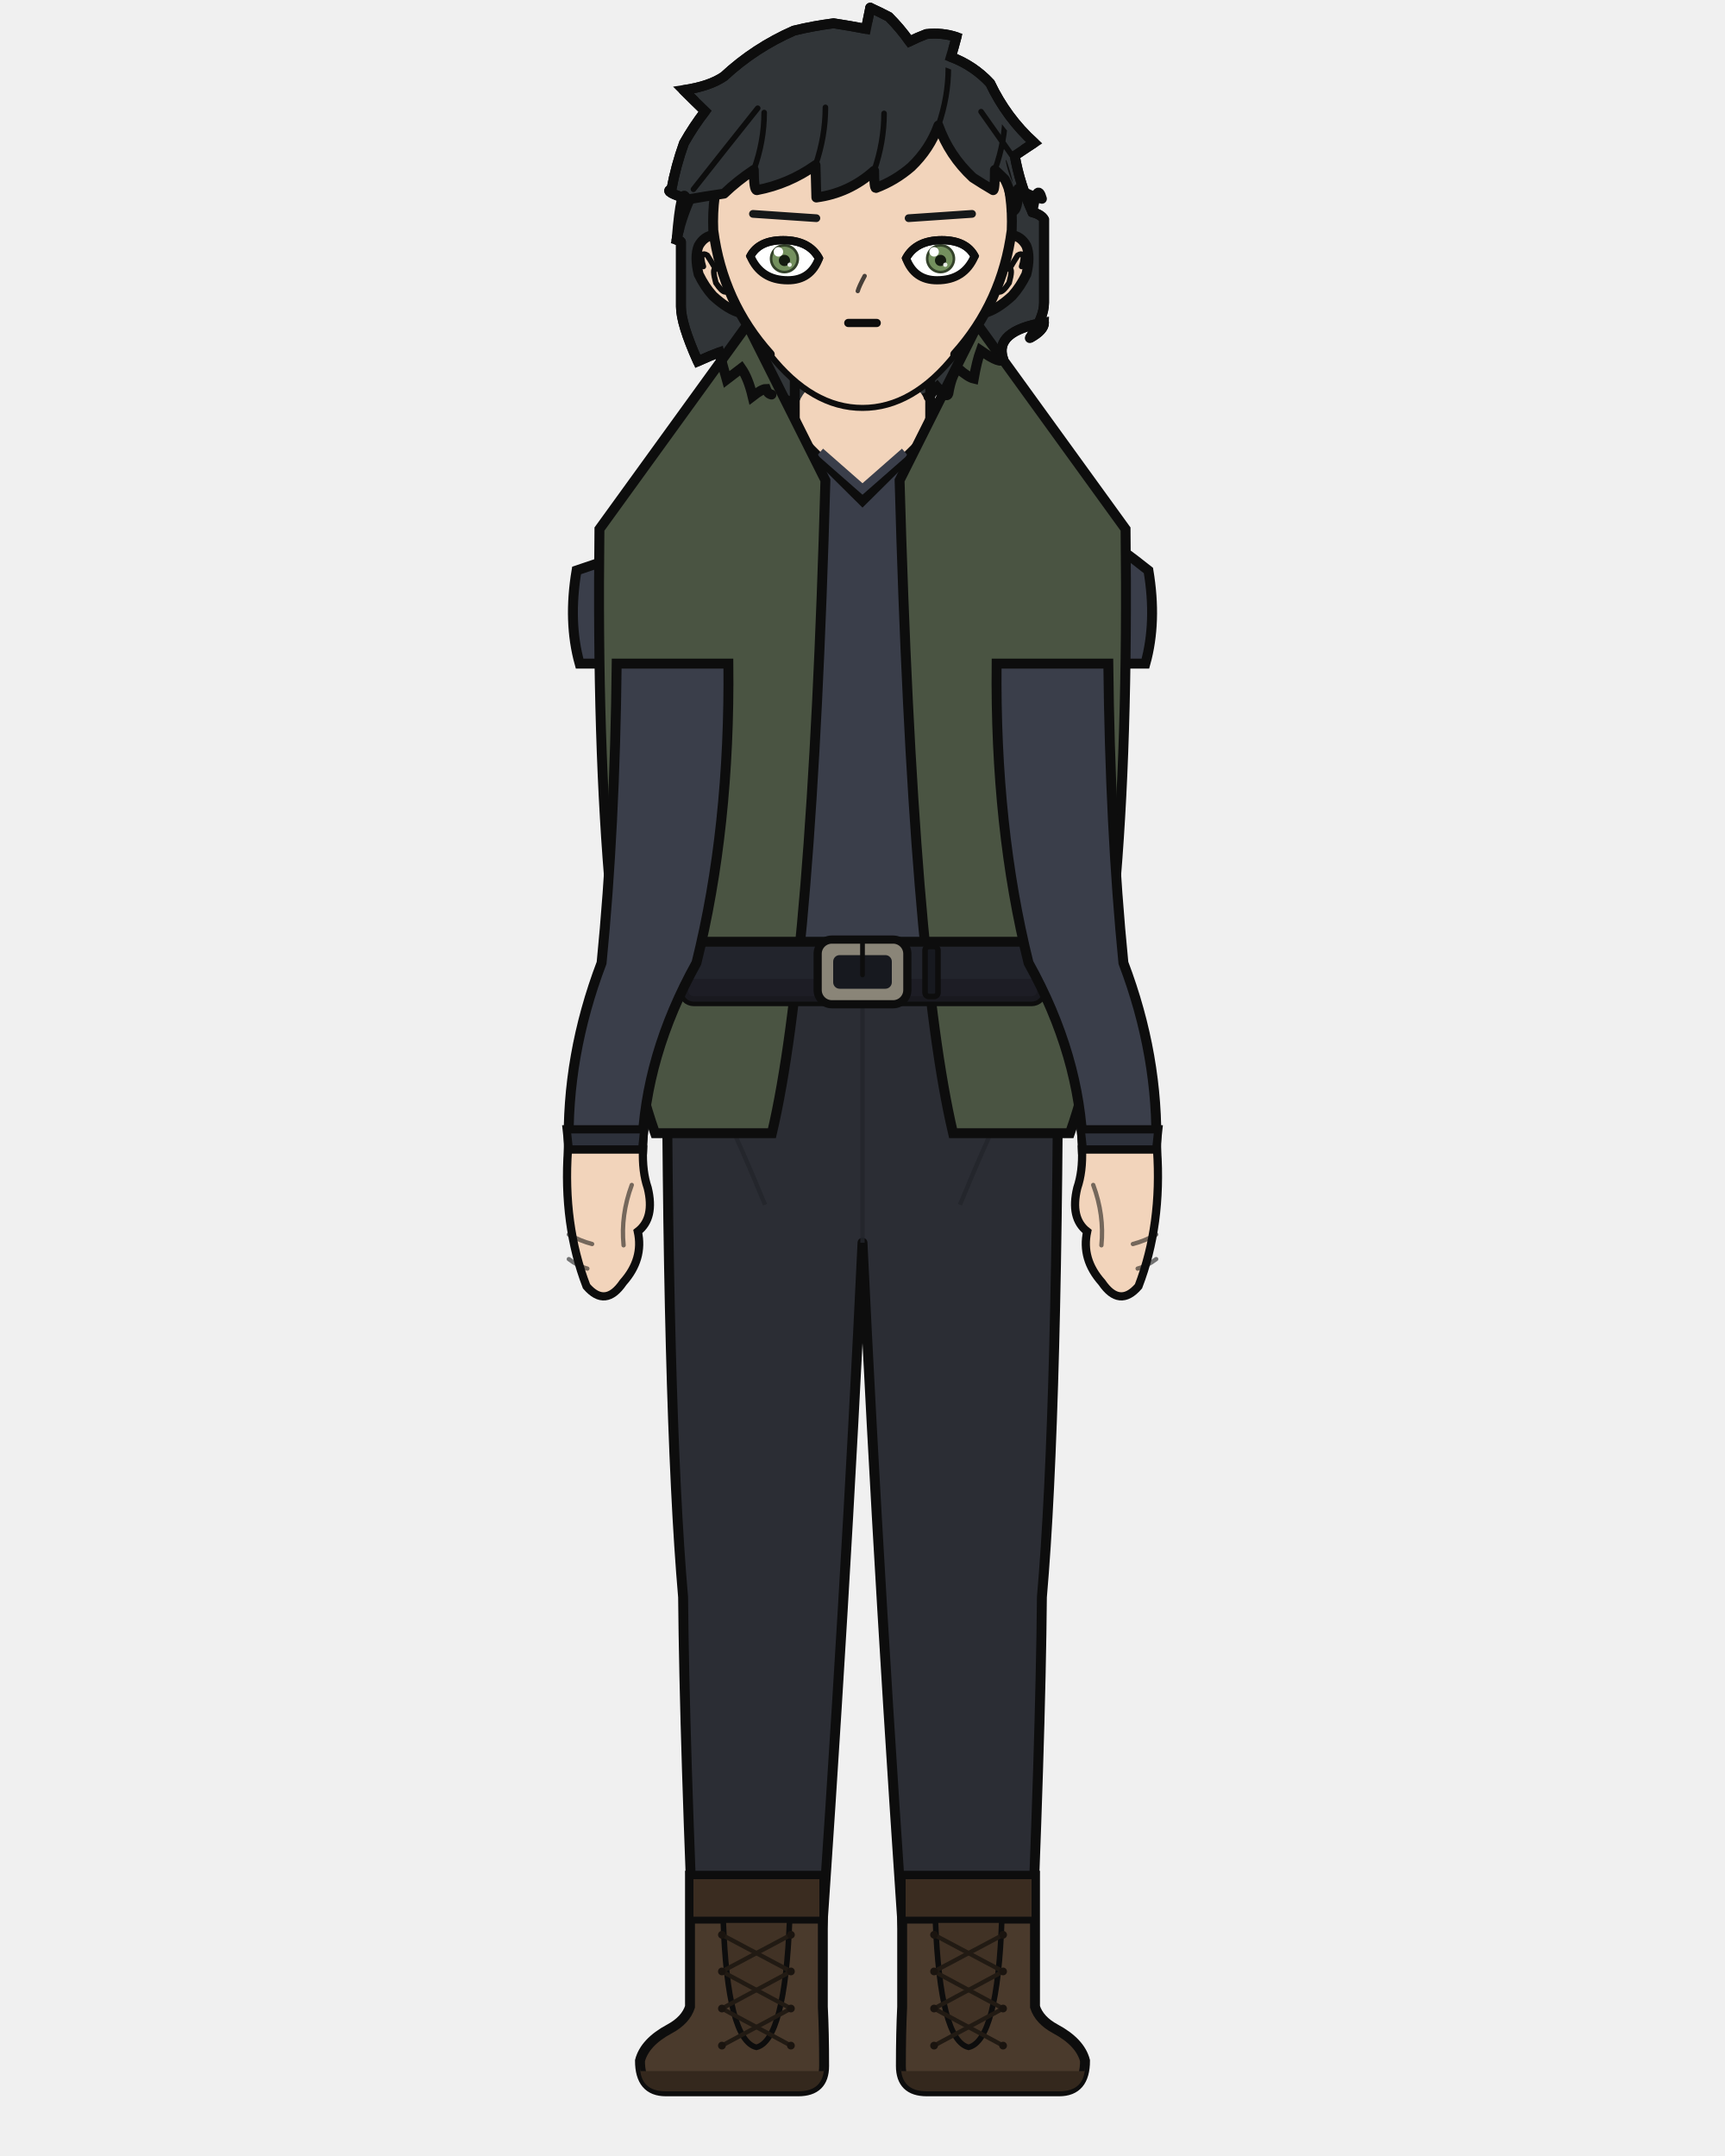
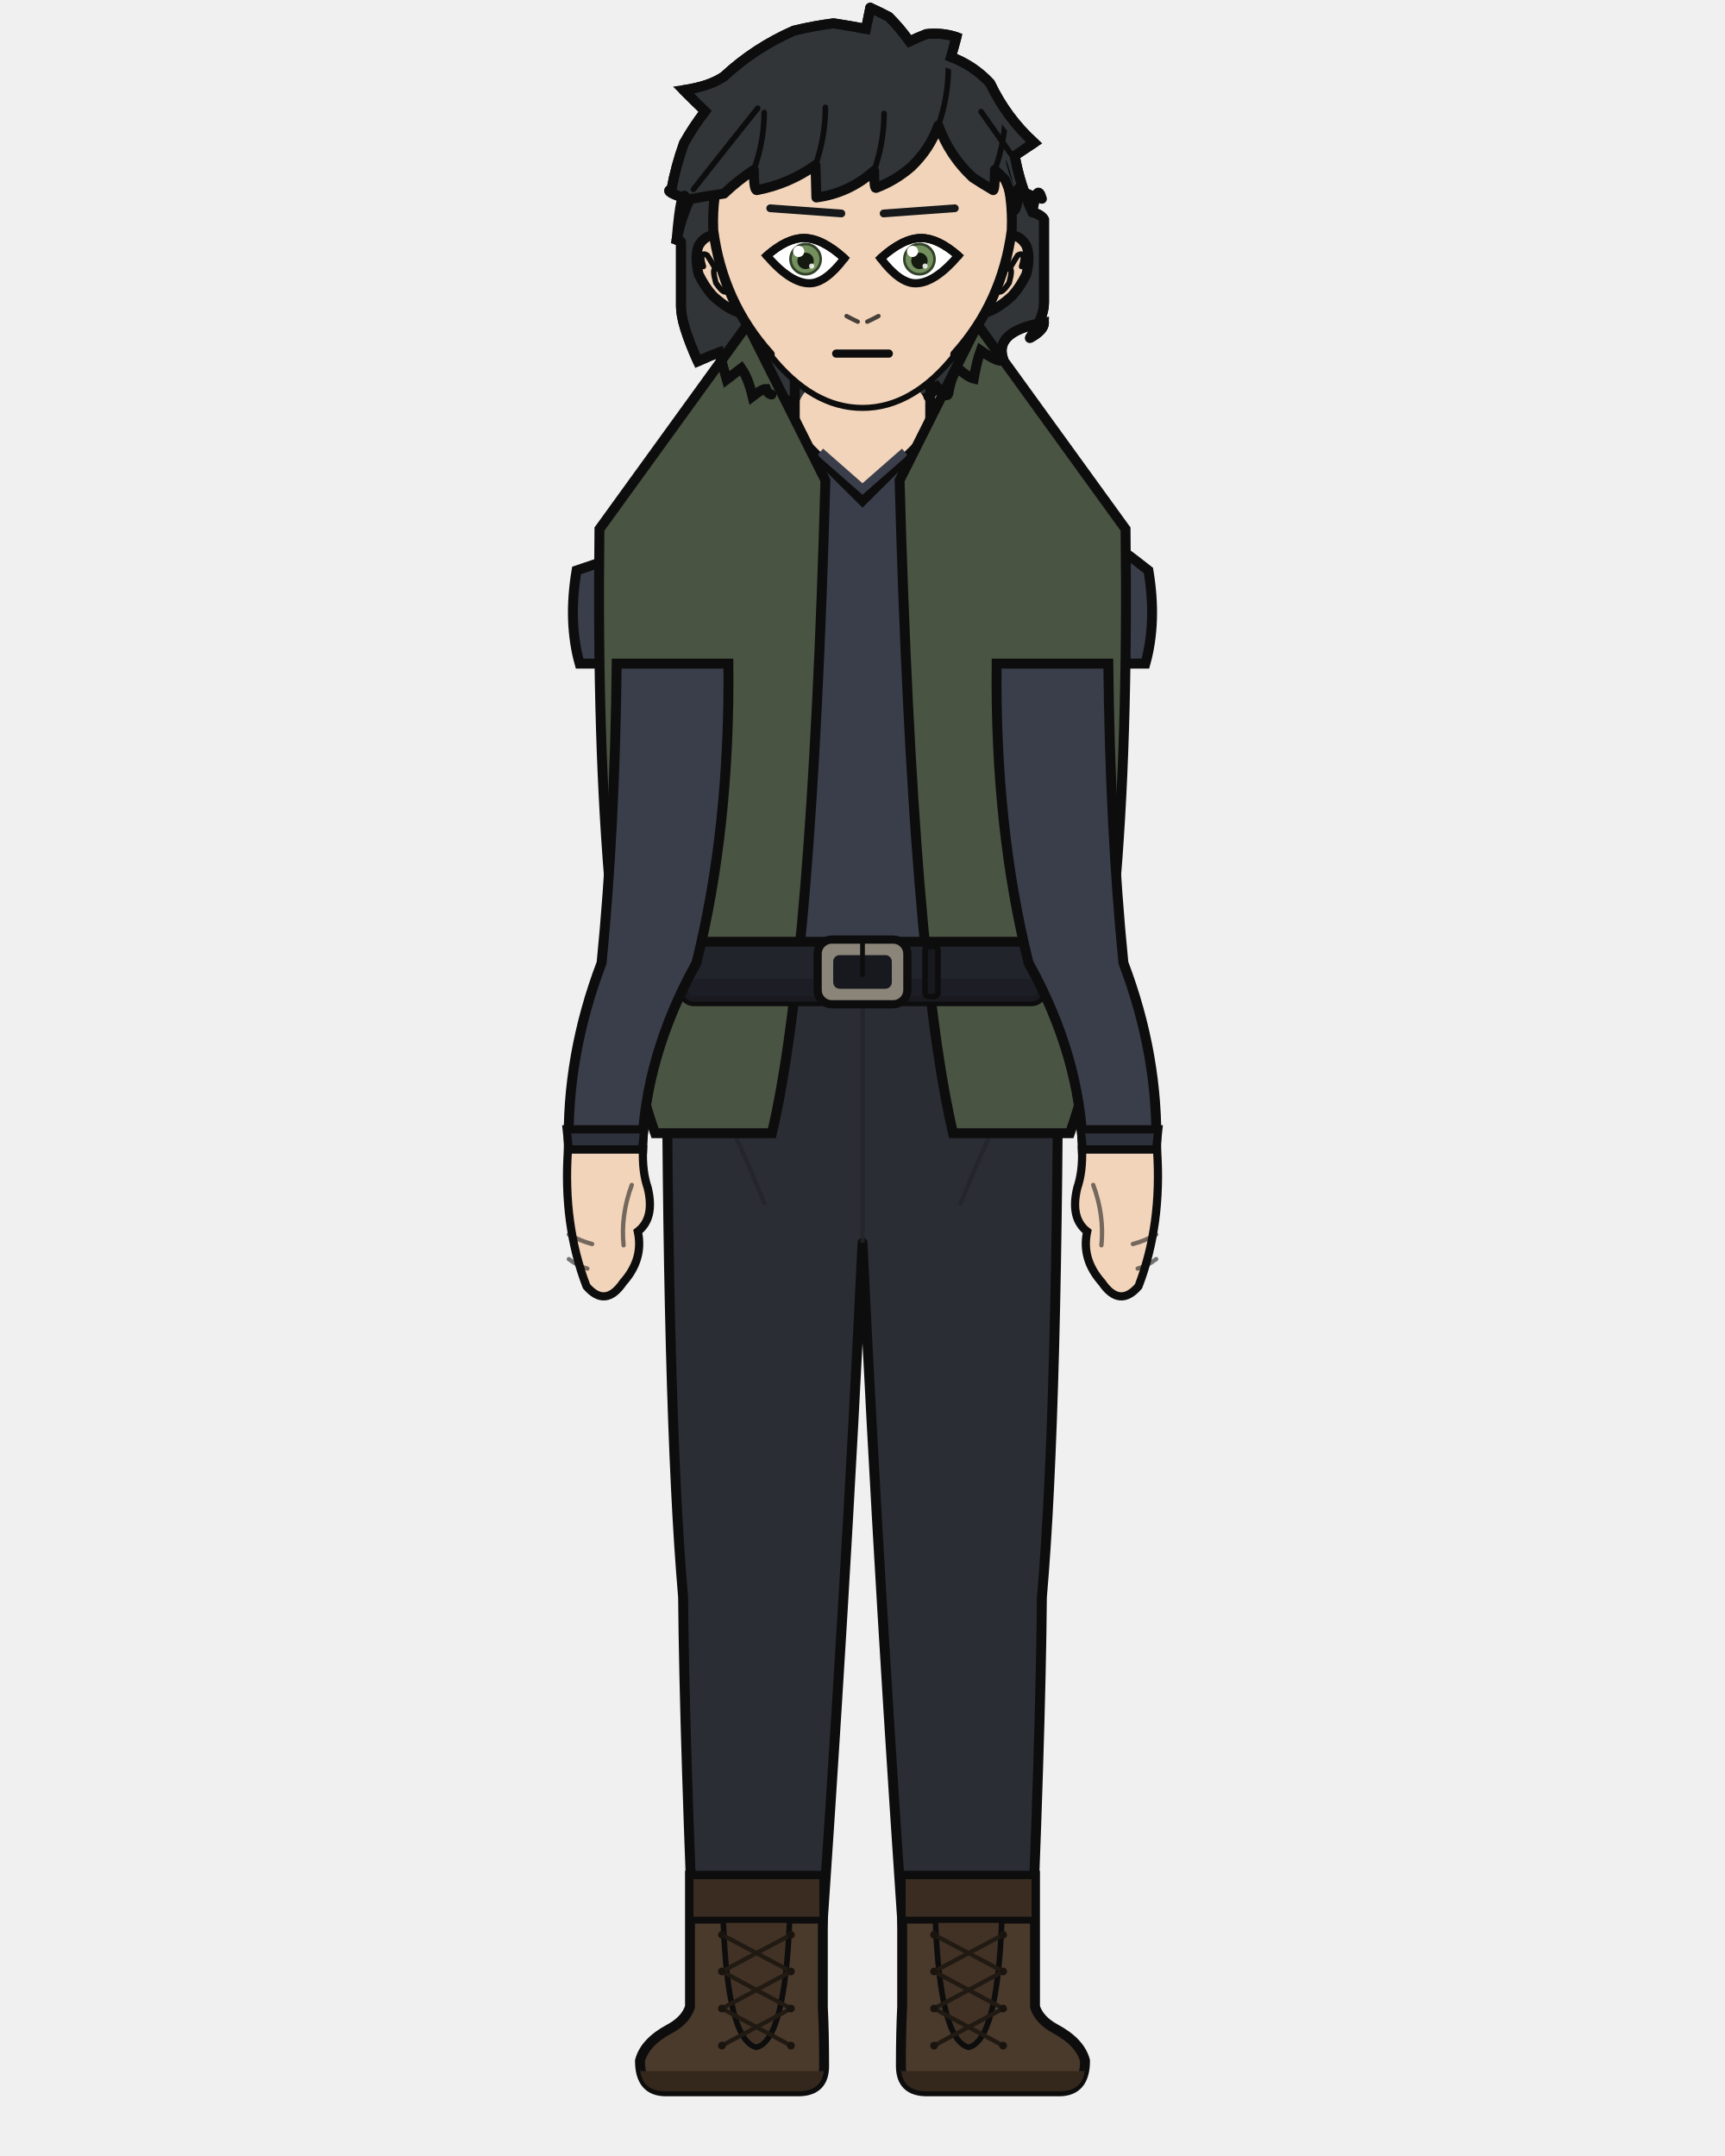
<svg xmlns="http://www.w3.org/2000/svg" width="400" height="500" viewBox="0 0 400 500">
  <defs>
    <clipPath id="hair-front">
      <path d="M 156.9 55.6 Q 158.0 42.3 159.2 46.3 Q 163.7 45.5 167.9 44.9 Q 170.9 42.0 174.8 39.4 Q 174.8 44.1 175.5 44.1 Q 182.9 42.7 189.1 38.3 Q 189.2 42.1 189.3 45.8 Q 196.9 44.8 202.7 39.6 Q 202.7 43.6 203.1 43.6 Q 207.6 41.9 211.3 38.7 Q 215.6 34.6 217.6 29.1 Q 220.1 36.1 225.6 41.2 Q 227.9 42.7 230.3 44.1 Q 230.7 44.1 230.7 39.4 Q 231.9 40.5 233.0 41.6 Q 234.7 44.9 234.7 49.0 Q 236.1 49.0 236.1 43.8 Q 238.7 45.4 241.6 46.1 Q 240.5 42.1 239.4 49.2 Q 234.3 43.4 233.2 37.2 Q 235.3 35.8 237.4 34.3 Q 231.4 28.9 227.8 21.4 Q 224.2 17.4 219.2 15.6 Q 219.9 13.4 220.5 11.3 Q 217.3 10.3 213.9 10.6 Q 212.0 11.4 210.3 12.2 Q 208.3 9.4 205.7 6.8 Q 203.8 5.8 201.7 4.9 Q 201.2 7.2 200.8 9.5 Q 197.3 8.8 193.7 8.3 Q 189.3 8.8 185.0 9.9 Q 176.5 13.6 169.8 19.9 Q 166.7 22.0 161.0 22.9 Q 163.3 25.2 165.7 27.5 Q 163.2 30.8 161.1 34.4 Q 159.3 39.4 158.4 44.5 Q 156.4 44.9 162.3 46.7 Q 160.4 50.9 156.9 55.6 Z" />
    </clipPath>
  </defs>
  <path d="M 178.9 91.5 Q 178.0 91.3 177.6 90.2 Q 176.7 90.2 174.5 91.9 Q 173.5 87.7 171.9 85.4 Q 170.2 86.7 168.5 88.0 Q 167.5 84.5 166.8 81.7 Q 164.9 82.4 161.8 83.8 Q 157.9 75.1 157.9 71.1 Q 157.9 69.7 157.9 66.2 Q 157.9 66.8 157.9 67.4 Q 157.9 61.1 157.9 56.1 Q 157.9 55.9 156.9 55.6 Q 157.9 50.8 159.9 46.3 Q 153.6 44.4 155.7 43.9 Q 156.7 38.5 158.6 33.2 Q 160.8 29.3 163.5 25.8 Q 161.0 23.4 158.5 20.9 Q 164.6 20.0 167.9 17.7 Q 175.0 11.1 184.1 7.1 Q 188.6 6.0 193.3 5.4 Q 197.2 6.0 200.8 6.7 Q 201.3 4.2 201.8 1.8 Q 204.0 2.8 206.1 3.9 Q 208.8 6.6 210.9 9.6 Q 212.7 8.7 214.8 7.9 Q 218.5 7.5 221.8 8.6 Q 221.2 10.9 220.5 13.2 Q 225.8 15.2 229.6 19.3 Q 233.4 27.3 239.8 33.1 Q 237.5 34.6 235.3 36.1 Q 236.5 42.8 239.4 49.2 Q 241.5 49.8 242.1 50.9 Q 242.1 57.9 242.1 67.4 Q 242.1 68.8 242.1 70.2 Q 242.1 73.6 238.8 78.4 Q 242.1 76.6 242.1 74.8 Q 230.5 76.8 232.6 83.2 Q 232.3 84.7 227.4 81.3 Q 226.5 83.8 225.8 87.8 Q 224.5 87.5 222.1 85.4 Q 220.6 87.1 219.9 91.3 Q 219.5 92.5 217.3 89.8 Q 216.3 90.8 215.3 92.0 Q 197.1 99.0 178.9 91.5 Z" fill="#313538" />
  <path d="M 178.9 91.5 Q 178.0 91.3 177.6 90.2 Q 176.7 90.2 174.5 91.9 Q 173.5 87.7 171.9 85.4 Q 170.2 86.7 168.5 88.0 Q 167.5 84.5 166.8 81.7 Q 164.9 82.4 161.8 83.8 Q 157.9 75.1 157.9 71.1 Q 157.9 69.7 157.9 66.2 Q 157.9 66.8 157.9 67.4 Q 157.9 61.1 157.9 56.1 Q 157.9 55.9 156.9 55.6 Q 157.9 50.8 159.9 46.3 Q 153.6 44.4 155.7 43.9 Q 156.7 38.5 158.6 33.2 Q 160.8 29.3 163.5 25.8 Q 161.0 23.4 158.5 20.9 Q 164.6 20.0 167.9 17.7 Q 175.0 11.1 184.1 7.1 Q 188.6 6.0 193.3 5.4 Q 197.2 6.0 200.8 6.7 Q 201.3 4.2 201.8 1.8 Q 204.0 2.8 206.1 3.9 Q 208.8 6.6 210.9 9.6 Q 212.7 8.7 214.8 7.9 Q 218.5 7.5 221.8 8.6 Q 221.2 10.9 220.5 13.2 Q 225.8 15.2 229.6 19.3 Q 233.4 27.3 239.8 33.1 Q 237.5 34.6 235.3 36.1 Q 236.5 42.8 239.4 49.2 Q 241.5 49.8 242.1 50.9 Q 242.1 57.9 242.1 67.4 Q 242.1 68.8 242.1 70.2 Q 242.1 73.6 238.8 78.4 Q 242.1 76.6 242.1 74.8 Q 230.5 76.8 232.6 83.2 Q 232.3 84.7 227.4 81.3 Q 226.5 83.8 225.8 87.8 Q 224.5 87.5 222.1 85.4 Q 220.6 87.1 219.9 91.3 Q 219.5 92.5 217.3 89.8 Q 216.3 90.8 215.3 92.0 Q 197.1 99.0 178.9 91.5 Z" fill="none" stroke="#0d0d0d" stroke-width="2.3" stroke-linecap="round" stroke-linejoin="round" />
  <rect x="184.3" y="86.7" width="31.4" height="34.1" rx="11.0" fill="#f2d4bb" />
  <line x1="184.3" y1="86.7" x2="184.3" y2="120.9" stroke="#0d0d0d" stroke-width="2.3" />
  <line x1="215.7" y1="86.7" x2="215.7" y2="120.9" stroke="#0d0d0d" stroke-width="2.3" />
  <path d="M 154.6 225.3 L 245.4 225.3 Q 245.4 326.9 241.6 370.4 Q 241.3 403.7 238.6 465.4 L 210.6 465.4 Q 203.9 370.4 200.0 288.2 Q 196.1 370.4 189.4 465.4 L 161.4 465.4 Q 158.7 403.7 158.4 370.4 Q 154.6 326.9 154.6 225.3 Z" fill="#2b2d34" stroke="#0d0d0d" stroke-width="2.3" stroke-linejoin="round" />
  <line x1="200.0" y1="232.9" x2="200.0" y2="288.2" stroke="#22242a" stroke-width="1.0" opacity="0.8" />
  <path d="M 156.7 235.4 Q 167.1 254.3 177.4 279.4" fill="none" stroke="#22242a" stroke-width="1.0" opacity="0.8" />
  <path d="M 243.3 235.4 Q 232.9 254.3 222.6 279.4" fill="none" stroke="#22242a" stroke-width="1.0" opacity="0.8" />
  <path d="M 190.8 435.0 L 190.8 465.4 Q 191.1 471.3 191.1 479.1 Q 191.1 485.0 185.1 485.0 L 154.4 485.0 Q 148.4 485.0 148.4 477.9 Q 149.5 473.6 155.3 470.5 Q 159.0 468.5 160.0 465.4 L 160.0 435.0 Z" fill="#4a3a2c" stroke="#0d0d0d" stroke-width="2.3" />
  <path d="M 191.1 480.3 L 148.4 480.3 L 148.4 479.1 Q 148.4 485.0 154.4 485.0 L 185.1 485.0 Q 191.1 485.0 191.1 479.1 Z" fill="#34281d" />
  <rect x="160.0" y="435.0" width="30.8" height="10.3" fill="#3a2c20" stroke="#0d0d0d" stroke-width="1.6" />
  <path d="M 167.7 445.3 L 183.1 445.3 Q 182.0 473.2 175.4 474.8 Q 168.7 473.2 167.7 445.3 Z" fill="#413225" stroke="#0d0d0d" stroke-width="1.3" />
  <line x1="183.4" y1="448.7" x2="167.4" y2="457.2" stroke="#211a13" stroke-width="1.0" stroke-linecap="round" />
  <line x1="167.4" y1="448.7" x2="183.4" y2="457.2" stroke="#211a13" stroke-width="1.0" stroke-linecap="round" />
  <line x1="183.4" y1="457.2" x2="167.4" y2="465.8" stroke="#211a13" stroke-width="1.0" stroke-linecap="round" />
  <line x1="167.4" y1="457.2" x2="183.4" y2="465.8" stroke="#211a13" stroke-width="1.0" stroke-linecap="round" />
  <line x1="183.4" y1="465.8" x2="167.4" y2="474.4" stroke="#211a13" stroke-width="1.0" stroke-linecap="round" />
  <line x1="167.4" y1="465.8" x2="183.4" y2="474.4" stroke="#211a13" stroke-width="1.0" stroke-linecap="round" />
  <circle cx="167.4" cy="448.7" r="0.9" fill="#1a140f" />
  <circle cx="183.4" cy="448.7" r="0.9" fill="#1a140f" />
  <circle cx="167.4" cy="457.2" r="0.9" fill="#1a140f" />
  <circle cx="183.4" cy="457.2" r="0.9" fill="#1a140f" />
  <circle cx="167.4" cy="465.8" r="0.9" fill="#1a140f" />
  <circle cx="183.4" cy="465.8" r="0.9" fill="#1a140f" />
  <circle cx="167.4" cy="474.4" r="0.9" fill="#1a140f" />
  <circle cx="183.4" cy="474.4" r="0.9" fill="#1a140f" />
  <path d="M 209.2 435.0 L 209.2 465.4 Q 208.9 471.3 208.9 479.1 Q 208.9 485.0 214.9 485.0 L 245.6 485.0 Q 251.6 485.0 251.6 477.9 Q 250.5 473.6 244.7 470.5 Q 241.0 468.5 240.0 465.4 L 240.0 435.0 Z" fill="#4a3a2c" stroke="#0d0d0d" stroke-width="2.3" />
  <path d="M 208.9 480.3 L 251.6 480.3 L 251.6 479.1 Q 251.6 485.0 245.6 485.0 L 214.9 485.0 Q 208.9 485.0 208.9 479.1 Z" fill="#34281d" />
  <rect x="209.2" y="435.0" width="30.8" height="10.3" fill="#3a2c20" stroke="#0d0d0d" stroke-width="1.6" />
  <path d="M 216.9 445.3 L 232.3 445.3 Q 231.3 473.2 224.6 474.8 Q 218.0 473.2 216.9 445.3 Z" fill="#413225" stroke="#0d0d0d" stroke-width="1.3" />
  <line x1="232.6" y1="448.7" x2="216.6" y2="457.2" stroke="#211a13" stroke-width="1.0" stroke-linecap="round" />
  <line x1="216.6" y1="448.7" x2="232.6" y2="457.2" stroke="#211a13" stroke-width="1.0" stroke-linecap="round" />
  <line x1="232.6" y1="457.2" x2="216.6" y2="465.8" stroke="#211a13" stroke-width="1.0" stroke-linecap="round" />
  <line x1="216.6" y1="457.2" x2="232.6" y2="465.8" stroke="#211a13" stroke-width="1.0" stroke-linecap="round" />
  <line x1="232.6" y1="465.8" x2="216.6" y2="474.4" stroke="#211a13" stroke-width="1.0" stroke-linecap="round" />
  <line x1="216.6" y1="465.8" x2="232.6" y2="474.4" stroke="#211a13" stroke-width="1.0" stroke-linecap="round" />
  <circle cx="216.6" cy="448.7" r="0.9" fill="#1a140f" />
  <circle cx="232.6" cy="448.7" r="0.9" fill="#1a140f" />
  <circle cx="216.6" cy="457.2" r="0.9" fill="#1a140f" />
  <circle cx="232.6" cy="457.2" r="0.9" fill="#1a140f" />
  <circle cx="216.6" cy="465.8" r="0.9" fill="#1a140f" />
  <circle cx="232.6" cy="465.8" r="0.9" fill="#1a140f" />
  <circle cx="216.6" cy="474.4" r="0.9" fill="#1a140f" />
  <circle cx="232.6" cy="474.4" r="0.9" fill="#1a140f" />
  <path d="M 187.4 103.6 Q 166.9 121.4 133.7 132.3 Q 131.7 144.2 134.4 153.9 L 156.5 153.9 Q 156.5 192.0 159.6 223.3 Q 159.2 224.4 159.2 225.3 L 240.8 225.3 Q 240.8 224.4 240.4 223.3 Q 243.5 192.0 243.5 153.9 L 265.6 153.9 Q 268.3 144.2 266.3 132.3 Q 241.1 112.2 212.6 103.6 L 200.0 116.1 Z" fill="#3a3e4a" stroke="#0d0d0d" stroke-width="2.3" />
  <path d="M 190.2 104.8 L 200.0 113.4 L 209.8 104.8" fill="none" stroke="#3a3e4a" stroke-width="2.0" />
  <path d="M 191.4 111.4 L 173.3 75.3 L 139.0 122.7 Q 137.8 223.3 151.9 262.8 L 179.0 262.8 Q 188.3 223.3 191.4 111.4 Z" fill="#4a5442" stroke="#0d0d0d" stroke-width="2.3" />
  <path d="M 208.6 111.4 L 226.7 75.3 L 261.0 122.7 Q 262.2 223.3 248.1 262.8 L 221.0 262.8 Q 211.7 223.3 208.6 111.4 Z" fill="#4a5442" stroke="#0d0d0d" stroke-width="2.3" />
  <rect x="158.4" y="218.4" width="83.3" height="13.8" rx="2.5" fill="#22242c" stroke="#0d0d0d" stroke-width="2.3" />
  <rect x="158.4" y="227.0" width="83.3" height="5.3" rx="2.5" fill="#1b1c23" opacity="0.8" />
  <rect x="189.6" y="217.9" width="20.8" height="15.0" rx="3.3" fill="#8a8578" stroke="#0d0d0d" stroke-width="1.9" />
  <rect x="193.2" y="221.5" width="13.6" height="7.8" rx="1.5" fill="#17191f" />
  <line x1="200.0" y1="217.9" x2="200.0" y2="226.1" stroke="#0d0d0d" stroke-width="1.1" stroke-linecap="round" />
  <rect x="214.5" y="219.5" width="3.0" height="11.6" rx="0.9" fill="#17191f" stroke="#0d0d0d" stroke-width="1.3" />
  <path d="M 168.9 153.9 L 143.0 153.9 Q 142.6 192.0 139.5 223.3 Q 131.3 244.9 131.9 266.6 L 148.9 266.6 Q 149.5 244.9 161.5 223.3 Q 169.3 192.0 168.9 153.9 Z" fill="#3a3e4a" stroke="#0d0d0d" stroke-width="2.3" />
  <path d="M 131.4 261.9 L 149.4 261.9 L 148.9 266.6 L 131.9 266.6 Z" fill="#2d313b" stroke="#0d0d0d" stroke-width="1.9" />
  <path d="M 131.7 266.6 Q 130.5 284.0 136.0 298.3 Q 140.4 303.4 144.5 297.4 Q 149.3 292.0 147.9 285.6 Q 151.9 282.5 150.2 275.5 Q 148.9 271.7 149.1 266.6 Z" fill="#f2d4bb" stroke="#0d0d0d" stroke-width="1.9" />
  <path d="M 146.5 274.8 Q 143.9 281.8 144.6 288.8" fill="none" stroke="#0d0d0d" stroke-width="1.0" opacity="0.55" stroke-linecap="round" />
  <path d="M 131.9 286.3 Q 134.6 287.8 137.3 288.5" fill="none" stroke="#0d0d0d" stroke-width="1.0" opacity="0.55" stroke-linecap="round" />
  <path d="M 131.9 292.0 Q 134.0 293.6 136.2 294.2" fill="none" stroke="#0d0d0d" stroke-width="1.0" opacity="0.55" stroke-linecap="round" />
  <path d="M 231.1 153.9 L 257.0 153.9 Q 257.4 192.0 260.5 223.3 Q 268.7 244.9 268.1 266.6 L 251.1 266.6 Q 250.5 244.9 238.5 223.3 Q 230.7 192.0 231.1 153.9 Z" fill="#3a3e4a" stroke="#0d0d0d" stroke-width="2.3" />
  <path d="M 250.6 261.9 L 268.6 261.9 L 268.1 266.6 L 251.1 266.6 Z" fill="#2d313b" stroke="#0d0d0d" stroke-width="1.9" />
  <path d="M 268.3 266.6 Q 269.5 284.0 264.0 298.3 Q 259.6 303.4 255.5 297.4 Q 250.7 292.0 252.1 285.6 Q 248.1 282.5 249.8 275.5 Q 251.1 271.7 250.9 266.6 Z" fill="#f2d4bb" stroke="#0d0d0d" stroke-width="1.9" />
  <path d="M 253.5 274.8 Q 256.1 281.8 255.4 288.8" fill="none" stroke="#0d0d0d" stroke-width="1.0" opacity="0.55" stroke-linecap="round" />
  <path d="M 268.1 286.3 Q 265.4 287.8 262.7 288.5" fill="none" stroke="#0d0d0d" stroke-width="1.0" opacity="0.55" stroke-linecap="round" />
  <path d="M 268.1 292.0 Q 266.0 293.6 263.8 294.2" fill="none" stroke="#0d0d0d" stroke-width="1.0" opacity="0.55" stroke-linecap="round" />
  <path d="M 165.6 54.5 Q 163.3 54.7 162.0 57.0 Q 161.0 59.5 162.0 63.6 Q 163.4 66.5 165.3 68.6 Q 168.9 71.9 171.8 72.6 Z" fill="#f2d4bb" />
  <path d="M 165.6 54.5 Q 163.3 54.7 162.0 57.0 Q 161.0 59.5 162.0 63.6 Q 163.4 66.5 165.3 68.6 Q 168.9 71.9 171.8 72.6" fill="none" stroke="#0d0d0d" stroke-width="2.3" stroke-linecap="round" />
  <path d="M 163.1 61.8 Q 162.5 59.8 162.8 59.1 Q 163.2 58.7 164.0 59.2 Q 164.9 60.6 165.9 62.3 Q 165.1 62.3 166.0 65.6 Q 167.4 67.7 168.2 67.7" fill="none" stroke="#0d0d0d" stroke-width="1.3" stroke-linecap="round" />
  <path d="M 234.4 54.5 Q 236.7 54.7 238.0 57.0 Q 239.0 59.5 238.0 63.6 Q 236.6 66.5 234.7 68.6 Q 231.1 71.9 228.2 72.6 Z" fill="#f2d4bb" />
  <path d="M 234.4 54.5 Q 236.7 54.7 238.0 57.0 Q 239.0 59.5 238.0 63.6 Q 236.6 66.5 234.7 68.6 Q 231.1 71.9 228.2 72.6" fill="none" stroke="#0d0d0d" stroke-width="2.3" stroke-linecap="round" />
  <path d="M 236.9 61.8 Q 237.5 59.8 237.2 59.1 Q 236.8 58.7 236.0 59.2 Q 235.1 60.6 234.1 62.3 Q 234.9 62.3 234.0 65.6 Q 232.6 67.7 231.8 67.7" fill="none" stroke="#0d0d0d" stroke-width="1.3" stroke-linecap="round" />
  <path d="M 200.0 14.1 Q 214.6 14.1 225.0 25.6 Q 235.3 37.1 234.6 53.4 Q 232.4 70.1 221.5 82.2 Q 211.7 94.6 200.0 94.6 Q 188.3 94.6 178.5 82.2 Q 167.6 70.1 165.4 53.4 Q 164.7 37.1 175.0 25.6 Q 185.4 14.1 200.0 14.1 Z" fill="#f2d4bb" />
  <path d="M 178.5 82.2 Q 167.6 70.1 165.4 53.4 Q 164.7 37.1 175.0 25.6 Q 185.4 14.1 200.0 14.1 Q 214.6 14.1 225.0 25.6 Q 235.3 37.1 234.6 53.4 Q 232.4 70.1 221.5 82.2" fill="none" stroke="#0d0d0d" stroke-width="2.3" stroke-linecap="round" />
  <path d="M 221.5 82.2 Q 211.7 94.6 200.0 94.6 Q 188.3 94.6 178.5 82.2" fill="none" stroke="#0d0d0d" stroke-width="1.4" stroke-linecap="round" />
-   <line x1="189.3" y1="50.6" x2="174.6" y2="49.6" stroke="#161819" stroke-width="1.8" stroke-linecap="round" />
+   <line x1="195.1" y1="49.5" x2="178.6" y2="48.3" stroke="#161819" stroke-width="1.8" stroke-linecap="round" />
  <defs>
    <clipPath id="eye-l">
-       <path d="M 189.9 59.9 Q 187.6 55.7 181.6 55.7 Q 176.0 55.7 174.0 59.4 Q 176.4 65.0 182.7 65.0 Q 188.0 65.0 189.9 59.9 Z" />
+       <path d="M 195.8 59.9 Q 190.6 55.2 186.4 55.2 Q 182.5 55.2 177.8 59.3 Q 183.3 65.7 187.7 65.7 Q 191.4 65.7 195.8 59.9 Z" />
    </clipPath>
  </defs>
-   <path d="M 189.9 59.9 Q 187.6 55.7 181.6 55.7 Q 176.0 55.7 174.0 59.4 Q 176.4 65.0 182.7 65.0 Q 188.0 65.0 189.9 59.9 Z" fill="white" stroke="#0d0d0d" stroke-width="1.9" />
+   <path d="M 195.8 59.9 Q 190.6 55.2 186.4 55.2 Q 182.5 55.2 177.8 59.3 Q 183.3 65.7 187.7 65.7 Q 191.4 65.7 195.8 59.9 Z" fill="white" stroke="#0d0d0d" stroke-width="1.9" />
  <g clip-path="url(#eye-l)">
-     <circle cx="181.9" cy="60.0" r="3.4" fill="#334129" />
-     <circle cx="181.9" cy="60.0" r="2.8" fill="#74905e" />
-     <circle cx="181.9" cy="60.4" r="1.3" fill="#141a10" />
-     <circle cx="180.5" cy="58.4" r="1.1" fill="white" />
-     <circle cx="183.1" cy="61.4" r="0.5" fill="white" opacity="0.85" />
+     <circle cx="186.8" cy="60.1" r="3.8" fill="#334129" />
+     <circle cx="186.8" cy="60.1" r="3.2" fill="#74905e" />
+     <circle cx="186.8" cy="60.5" r="1.9" fill="#141a10" />
+     <circle cx="185.2" cy="58.3" r="1.3" fill="white" />
+     <circle cx="188.2" cy="61.7" r="0.6" fill="white" opacity="0.85" />
  </g>
-   <path d="M 189.9 59.9 Q 187.6 55.7 181.6 55.7 Q 176.0 55.7 174.0 59.4" fill="none" stroke="#0d0d0d" stroke-width="1.9" stroke-linecap="round" />
-   <line x1="210.7" y1="50.6" x2="225.4" y2="49.6" stroke="#161819" stroke-width="1.8" stroke-linecap="round" />
+   <path d="M 195.8 59.9 Q 190.6 55.2 186.4 55.2 Q 182.5 55.2 177.8 59.3" fill="none" stroke="#0d0d0d" stroke-width="1.9" stroke-linecap="round" />
+   <line x1="204.9" y1="49.5" x2="221.4" y2="48.3" stroke="#161819" stroke-width="1.8" stroke-linecap="round" />
  <defs>
    <clipPath id="eye-r">
-       <path d="M 210.1 59.9 Q 212.4 55.7 218.4 55.7 Q 224.0 55.7 226.0 59.4 Q 223.6 65.0 217.3 65.0 Q 212.0 65.0 210.1 59.9 Z" />
+       <path d="M 204.2 59.9 Q 209.4 55.2 213.6 55.2 Q 217.5 55.2 222.2 59.3 Q 216.7 65.7 212.3 65.7 Q 208.6 65.7 204.2 59.9 Z" />
    </clipPath>
  </defs>
-   <path d="M 210.1 59.9 Q 212.4 55.7 218.4 55.7 Q 224.0 55.7 226.0 59.4 Q 223.6 65.0 217.3 65.0 Q 212.0 65.0 210.1 59.9 Z" fill="white" stroke="#0d0d0d" stroke-width="1.9" />
+   <path d="M 204.2 59.9 Q 209.4 55.2 213.6 55.2 Q 217.5 55.2 222.2 59.3 Q 216.7 65.7 212.3 65.7 Q 208.6 65.7 204.2 59.9 Z" fill="white" stroke="#0d0d0d" stroke-width="1.9" />
  <g clip-path="url(#eye-r)">
-     <circle cx="218.1" cy="60.0" r="3.4" fill="#334129" />
-     <circle cx="218.1" cy="60.0" r="2.8" fill="#74905e" />
-     <circle cx="218.1" cy="60.4" r="1.3" fill="#141a10" />
-     <circle cx="216.6" cy="58.4" r="1.1" fill="white" />
-     <circle cx="219.2" cy="61.4" r="0.5" fill="white" opacity="0.85" />
+     <circle cx="213.2" cy="60.1" r="3.8" fill="#334129" />
+     <circle cx="213.2" cy="60.1" r="3.2" fill="#74905e" />
+     <circle cx="213.2" cy="60.5" r="1.9" fill="#141a10" />
+     <circle cx="211.6" cy="58.3" r="1.3" fill="white" />
+     <circle cx="214.5" cy="61.7" r="0.6" fill="white" opacity="0.85" />
  </g>
-   <path d="M 210.1 59.9 Q 212.4 55.7 218.4 55.7 Q 224.0 55.7 226.0 59.4" fill="none" stroke="#0d0d0d" stroke-width="1.9" stroke-linecap="round" />
-   <path d="M 200.5 64.0 Q 199.2 66.4 198.9 67.5" fill="none" stroke="#0d0d0d" stroke-width="1.0" opacity="0.75" stroke-linecap="round" />
-   <path d="M 196.7 74.9 Q 200.0 74.9 203.3 74.9" fill="none" stroke="#0d0d0d" stroke-width="1.9" stroke-linecap="round" />
+   <path d="M 204.2 59.9 Q 209.4 55.2 213.6 55.2 Q 217.5 55.2 222.2 59.3" fill="none" stroke="#0d0d0d" stroke-width="1.9" stroke-linecap="round" />
+   <path d="M 196.3 73.3 Q 197.6 74.0 198.9 74.6" fill="none" stroke="#0d0d0d" stroke-width="1.0" opacity="0.75" stroke-linecap="round" />
+   <path d="M 203.7 73.3 Q 202.4 74.0 201.1 74.6" fill="none" stroke="#0d0d0d" stroke-width="1.0" opacity="0.75" stroke-linecap="round" />
+   <path d="M 193.9 82.0 Q 200.0 82.0 206.1 82.0" fill="none" stroke="#0d0d0d" stroke-width="1.9" stroke-linecap="round" />
  <path d="M 156.9 55.6 Q 158.0 42.3 159.2 46.3 Q 163.7 45.5 167.9 44.9 Q 170.9 42.0 174.8 39.4 Q 174.8 44.1 175.5 44.1 Q 182.9 42.7 189.1 38.3 Q 189.2 42.1 189.3 45.8 Q 196.9 44.8 202.7 39.6 Q 202.7 43.6 203.1 43.6 Q 207.6 41.9 211.3 38.7 Q 215.6 34.6 217.6 29.1 Q 220.1 36.1 225.6 41.2 Q 227.9 42.7 230.3 44.1 Q 230.7 44.1 230.7 39.4 Q 231.9 40.5 233.0 41.6 Q 234.7 44.9 234.7 49.0 Q 236.1 49.0 236.1 43.8 Q 238.7 45.4 241.6 46.1 Q 240.5 42.1 239.4 49.2 Q 234.3 43.4 233.2 37.2 Q 235.3 35.8 237.4 34.3 Q 231.4 28.9 227.8 21.4 Q 224.2 17.4 219.2 15.6 Q 219.9 13.4 220.5 11.3 Q 217.3 10.3 213.9 10.6 Q 212.0 11.4 210.3 12.2 Q 208.3 9.4 205.7 6.8 Q 203.8 5.8 201.7 4.9 Q 201.2 7.2 200.8 9.5 Q 197.3 8.8 193.7 8.3 Q 189.3 8.8 185.0 9.9 Q 176.5 13.6 169.8 19.9 Q 166.7 22.0 161.0 22.9 Q 163.3 25.2 165.7 27.5 Q 163.2 30.8 161.1 34.4 Q 159.3 39.4 158.4 44.5 Q 156.4 44.9 162.3 46.7 Q 160.4 50.9 156.9 55.6 Z" fill="#313538" />
  <path d="M 156.9 55.6 Q 158.0 42.3 159.2 46.3 Q 163.7 45.5 167.9 44.9 Q 170.9 42.0 174.8 39.4 Q 174.8 44.1 175.5 44.1 Q 182.9 42.7 189.1 38.3 Q 189.2 42.1 189.3 45.8 Q 196.9 44.8 202.7 39.6 Q 202.7 43.6 203.1 43.6 Q 207.6 41.9 211.3 38.7 Q 215.6 34.6 217.6 29.1 Q 220.1 36.1 225.6 41.2 Q 227.9 42.7 230.3 44.1 Q 230.7 44.1 230.7 39.4 Q 231.9 40.5 233.0 41.6 Q 234.7 44.9 234.7 49.0 Q 236.1 49.0 236.1 43.8 Q 238.7 45.4 241.6 46.1 Q 240.5 42.1 239.4 49.2" fill="none" stroke="#0d0d0d" stroke-width="2.3" stroke-linecap="round" stroke-linejoin="round" />
  <path d="M 215.3 92.0 Q 216.3 90.8 217.3 89.8 Q 219.5 92.5 219.9 91.3 Q 220.6 87.1 222.1 85.4 Q 224.5 87.5 225.8 87.8 Q 226.5 83.8 227.4 81.3 Q 232.3 84.7 232.6 83.2 Q 230.5 76.8 242.1 74.8 Q 242.1 76.6 238.8 78.4 Q 242.1 73.6 242.1 70.2 Q 242.1 68.8 242.1 67.4 Q 242.1 57.9 242.1 50.9 Q 241.5 49.8 239.4 49.2 Q 236.5 42.8 235.3 36.1 Q 237.5 34.6 239.8 33.1 Q 233.4 27.3 229.6 19.3 Q 225.8 15.2 220.5 13.2 Q 221.2 10.9 221.8 8.6 Q 218.5 7.5 214.8 7.9 Q 212.7 8.7 210.9 9.6 Q 208.8 6.6 206.1 3.9 Q 204.0 2.8 201.8 1.8" fill="none" stroke="#0d0d0d" stroke-width="2.3" stroke-linecap="round" />
  <path d="M 178.9 91.5 Q 178.0 91.3 177.6 90.2 Q 176.7 90.2 174.5 91.9 Q 173.5 87.7 171.9 85.4 Q 170.2 86.7 168.5 88.0 Q 167.5 84.5 166.8 81.7 Q 164.9 82.4 161.8 83.8 Q 157.9 75.1 157.9 71.1 Q 157.9 69.7 157.9 66.2 Q 157.9 66.8 157.9 67.4 Q 157.9 61.1 157.9 56.1 Q 157.9 55.9 156.9 55.6 Q 157.9 50.8 159.9 46.3 Q 153.6 44.4 155.7 43.9 Q 156.7 38.5 158.6 33.2 Q 160.8 29.3 163.5 25.8 Q 161.0 23.4 158.5 20.9 Q 164.6 20.0 167.9 17.7 Q 175.0 11.1 184.1 7.1 Q 188.6 6.0 193.3 5.4 Q 197.2 6.0 200.8 6.7 Q 201.3 4.2 201.8 1.8" fill="none" stroke="#0d0d0d" stroke-width="2.3" stroke-linecap="round" />
  <path d="M 174.8 39.4 Q 177.2 32.7 177.2 26.1" fill="none" stroke="#0d0d0d" stroke-width="1.3" stroke-linecap="round" clip-path="url(#hair-front)" />
  <path d="M 189.1 38.3 Q 191.4 31.6 191.4 24.9" fill="none" stroke="#0d0d0d" stroke-width="1.3" stroke-linecap="round" clip-path="url(#hair-front)" />
  <path d="M 202.7 39.6 Q 205.0 32.9 205.0 26.3" fill="none" stroke="#0d0d0d" stroke-width="1.3" stroke-linecap="round" clip-path="url(#hair-front)" />
  <path d="M 217.6 29.1 Q 219.9 22.4 219.9 15.8" fill="none" stroke="#0d0d0d" stroke-width="1.3" stroke-linecap="round" clip-path="url(#hair-front)" />
  <path d="M 230.7 39.4 Q 233.1 32.7 233.1 26.1" fill="none" stroke="#0d0d0d" stroke-width="1.3" stroke-linecap="round" clip-path="url(#hair-front)" />
  <path d="M 236.1 43.8 Q 238.4 37.2 238.4 30.5" fill="none" stroke="#0d0d0d" stroke-width="1.3" stroke-linecap="round" clip-path="url(#hair-front)" />
  <path d="M 175.7 25.1 Q 168.2 34.5 160.8 43.9" fill="none" stroke="#0d0d0d" stroke-width="1.3" stroke-linecap="round" clip-path="url(#hair-front)" />
  <path d="M 227.5 25.9 Q 234.1 35.3 240.8 44.7" fill="none" stroke="#0d0d0d" stroke-width="1.3" stroke-linecap="round" clip-path="url(#hair-front)" />
</svg>
